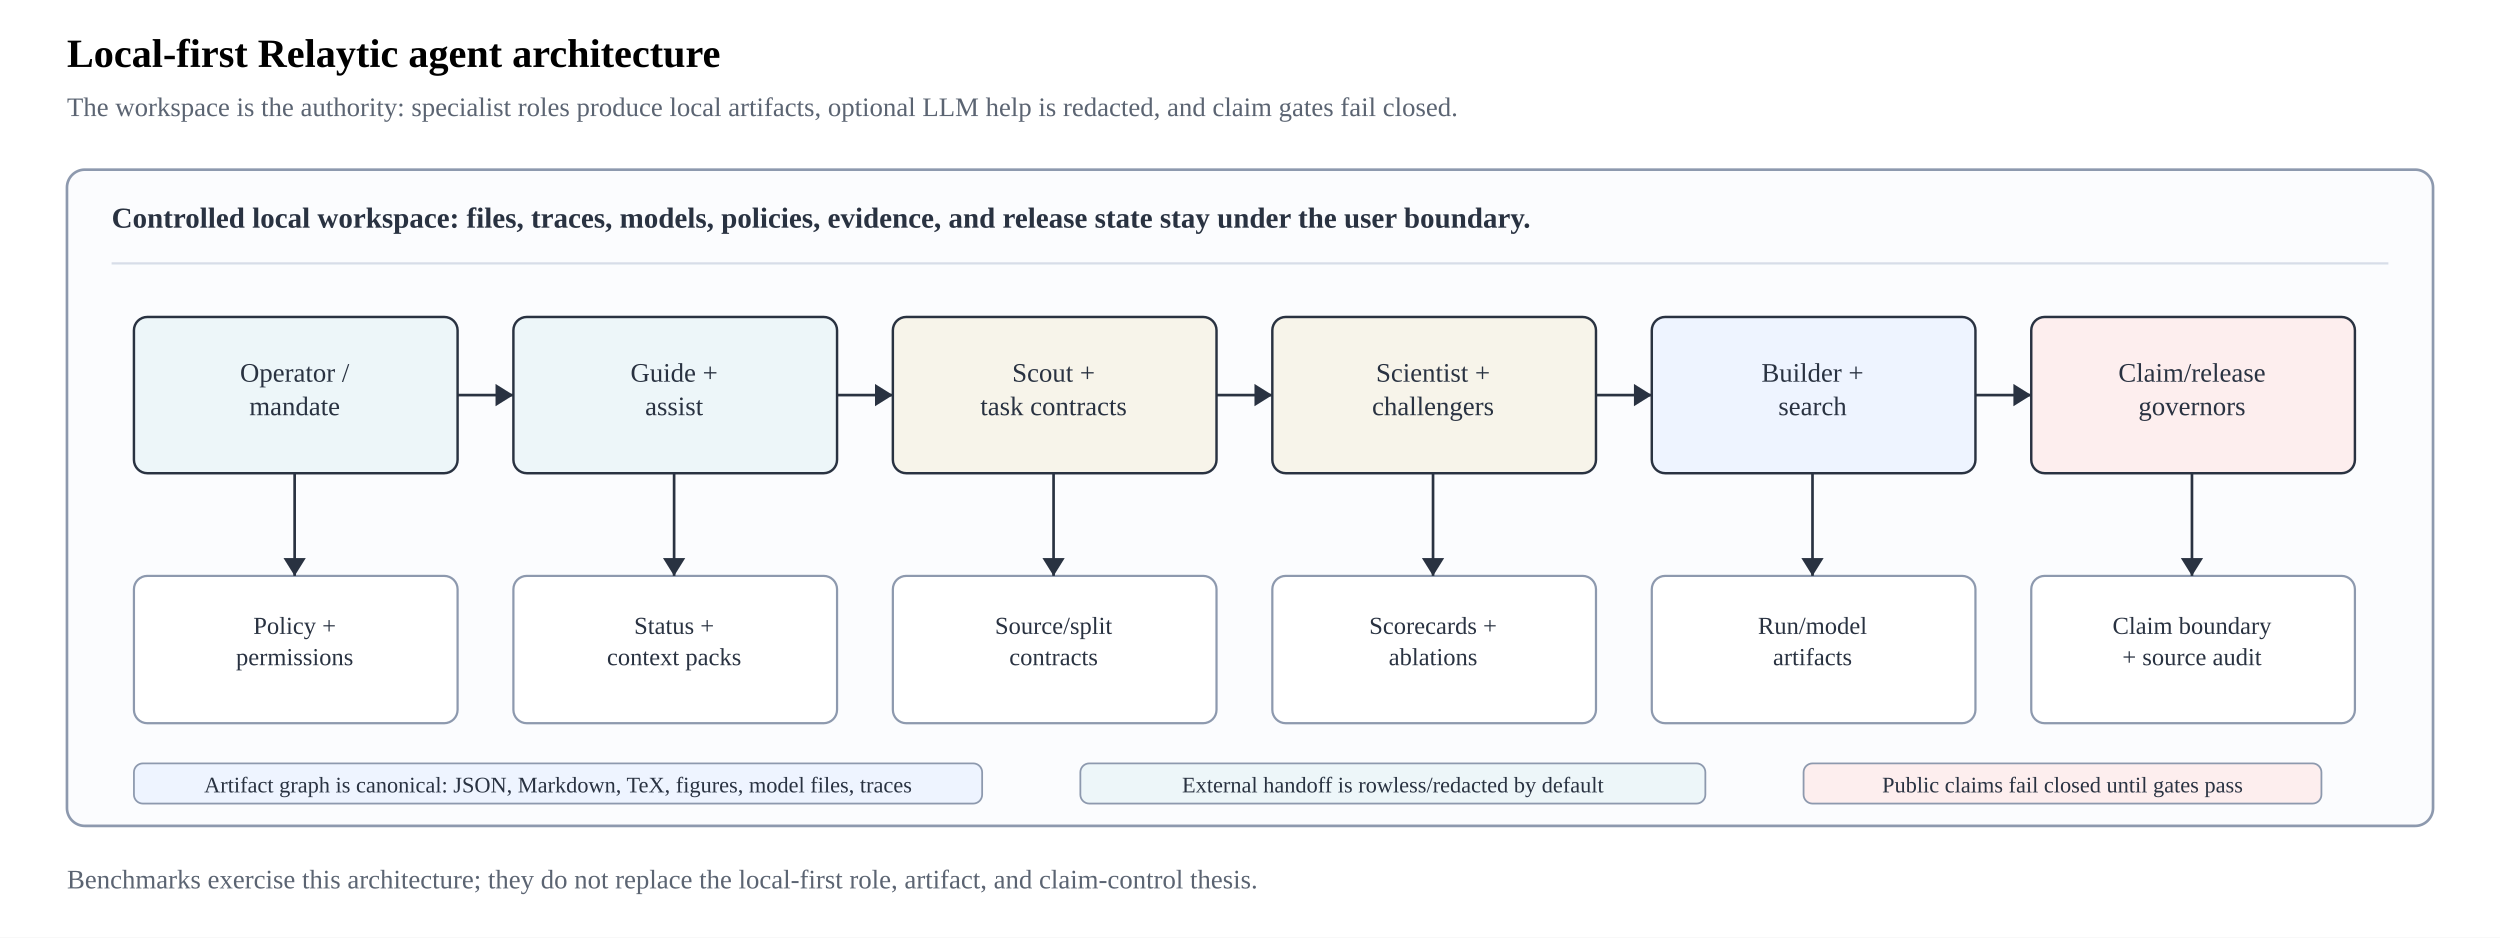
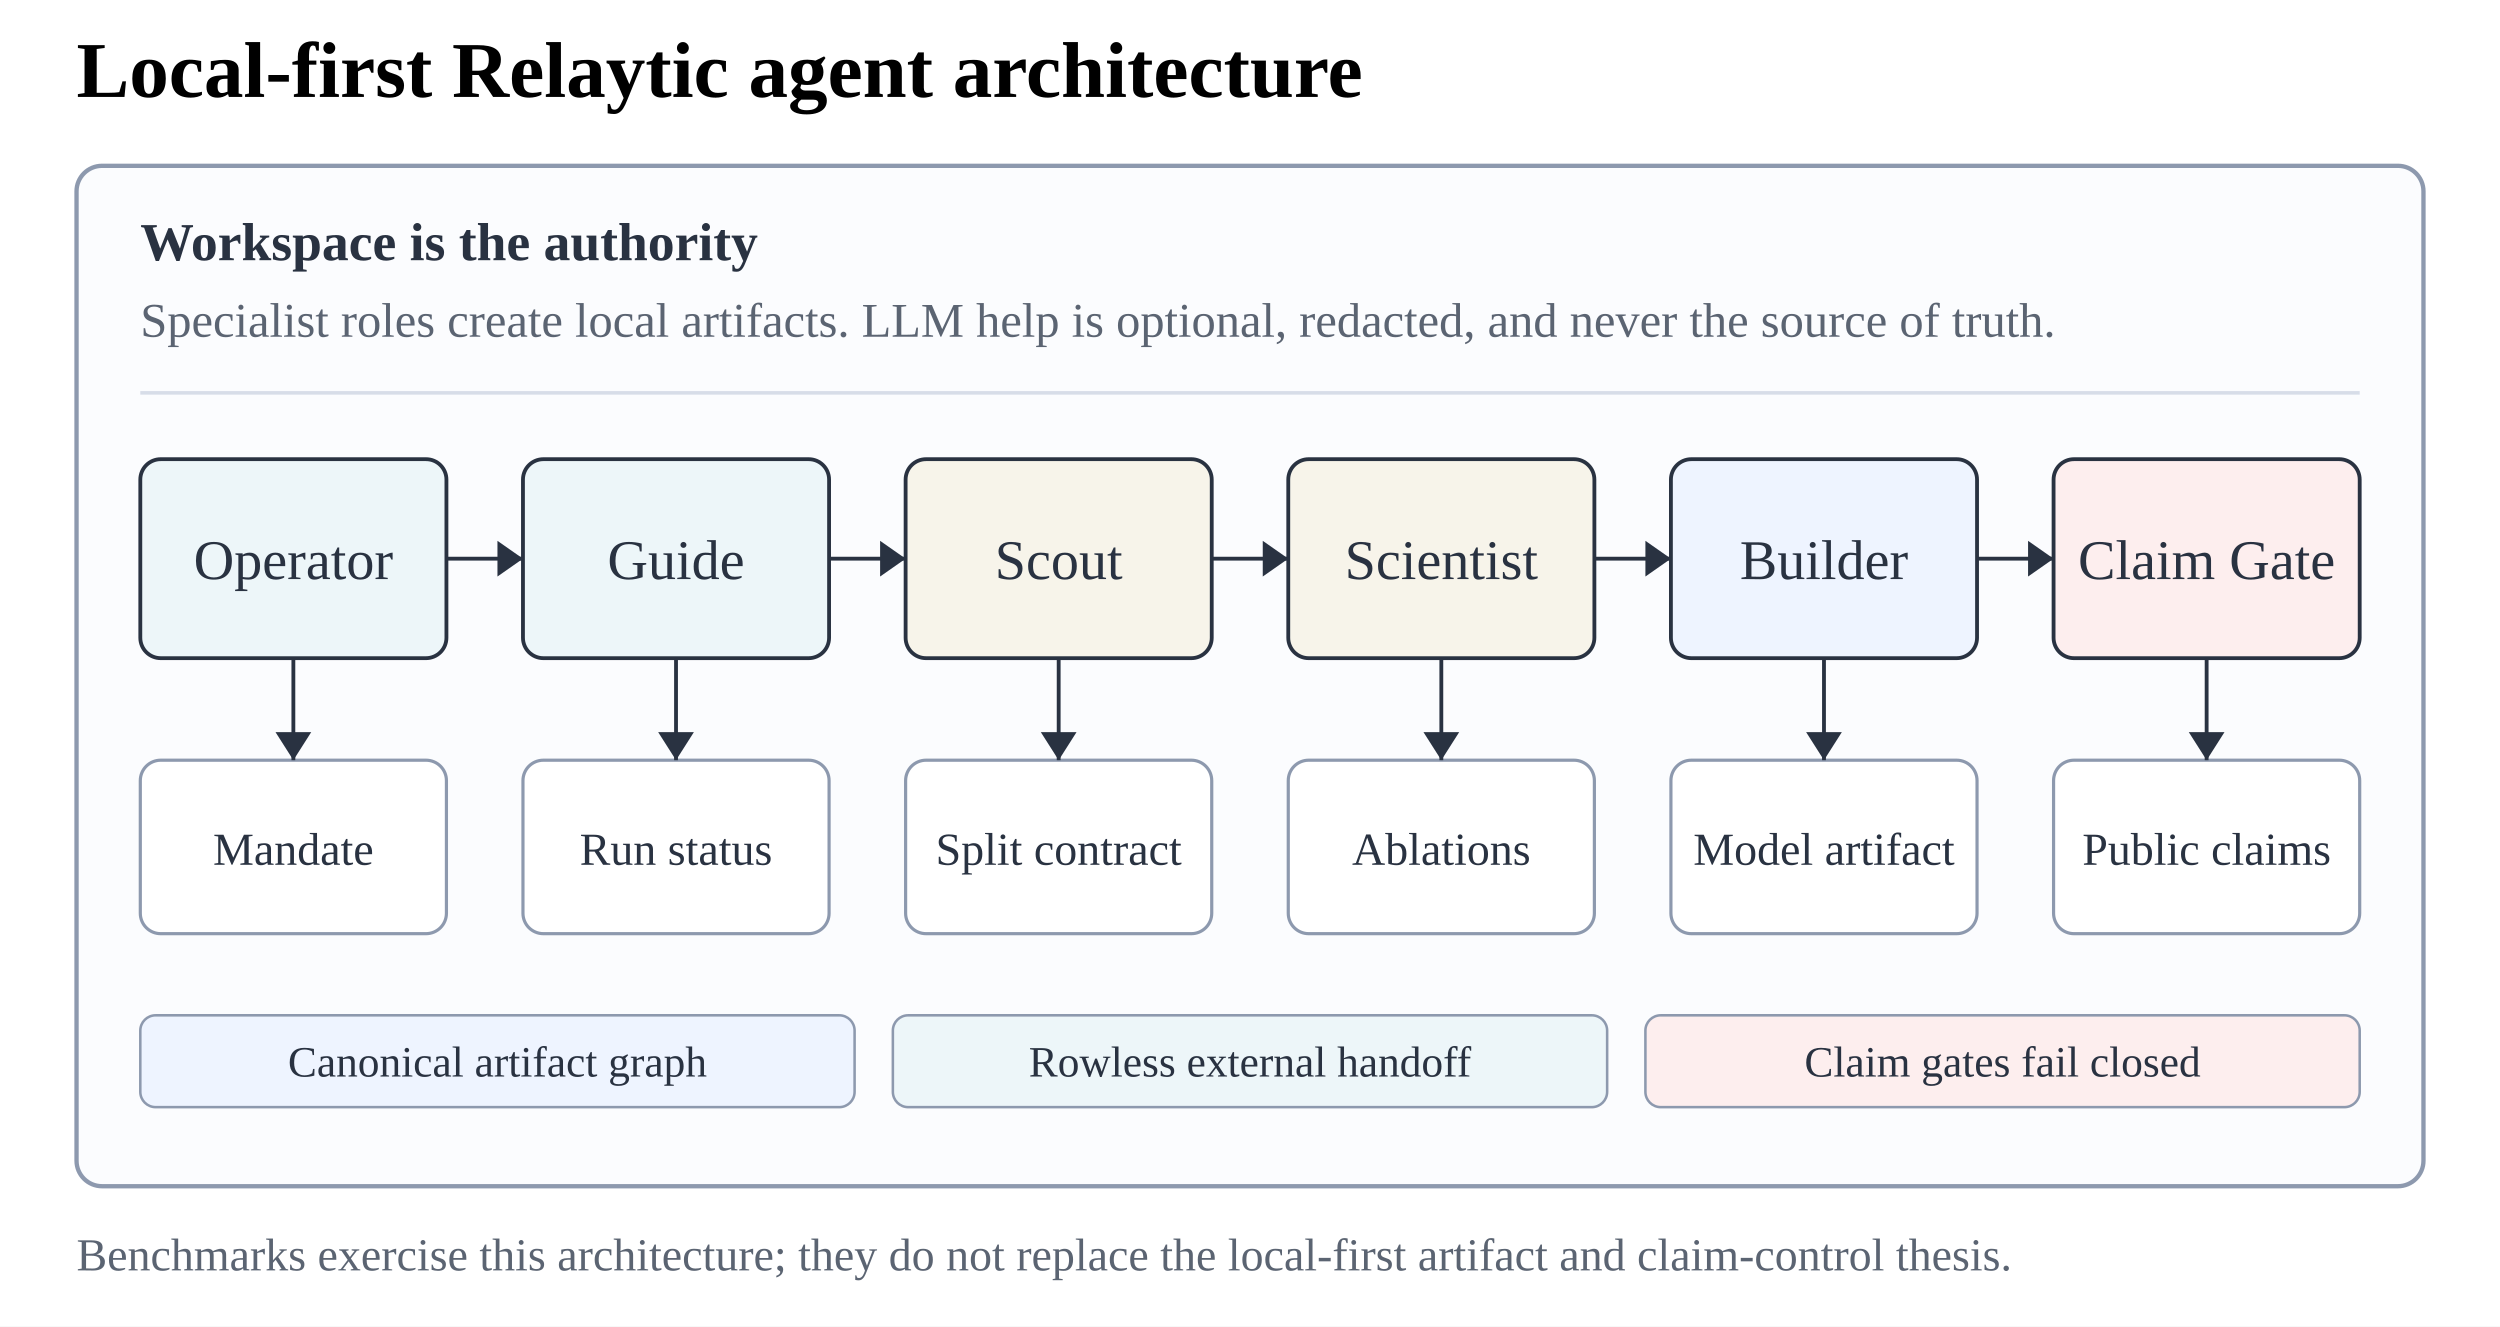
- <svg xmlns="http://www.w3.org/2000/svg" width="1120" height="420" viewBox="0 0 1120 420" role="img">
+ <svg xmlns="http://www.w3.org/2000/svg" width="980" height="520" viewBox="0 0 980 520" role="img">
  <rect width="100%" height="100%" fill="#ffffff" />
-   <text x="30" y="30" font-size="18" font-weight="700">Local-first Relaytic agent architecture</text>
-   <text x="30" y="52" font-size="12" fill="#5b6472">The workspace is the authority: specialist roles produce local artifacts, optional LLM help is redacted, and claim gates fail closed.</text>
-   <rect x="30" y="76" width="1060" height="294" rx="8" fill="#fbfcfe" stroke="#8d99ae" stroke-width="1.2" />
-   <text x="50" y="102" font-size="13" font-weight="700" fill="#293241">Controlled local workspace: files, traces, models, policies, evidence, and release state stay under the user boundary.</text>
-   <line x1="50" y1="118" x2="1070" y2="118" stroke="#d7dde8" stroke-width="1" />
-   <rect x="60" y="142" width="145" height="70" rx="6" fill="#edf6f9" stroke="#293241" stroke-width="1.1" />
-   <text x="132.0" y="171.0" text-anchor="middle" font-size="12" fill="#293241">Operator /</text>
-   <text x="132.0" y="186.0" text-anchor="middle" font-size="12" fill="#293241">mandate</text>
-   <rect x="230" y="142" width="145" height="70" rx="6" fill="#edf6f9" stroke="#293241" stroke-width="1.1" />
-   <text x="302.0" y="171.0" text-anchor="middle" font-size="12" fill="#293241">Guide +</text>
-   <text x="302.0" y="186.0" text-anchor="middle" font-size="12" fill="#293241">assist</text>
-   <rect x="400" y="142" width="145" height="70" rx="6" fill="#f7f4ea" stroke="#293241" stroke-width="1.1" />
-   <text x="472.0" y="171.0" text-anchor="middle" font-size="12" fill="#293241">Scout +</text>
-   <text x="472.0" y="186.0" text-anchor="middle" font-size="12" fill="#293241">task contracts</text>
-   <rect x="570" y="142" width="145" height="70" rx="6" fill="#f7f4ea" stroke="#293241" stroke-width="1.1" />
-   <text x="642.0" y="171.0" text-anchor="middle" font-size="12" fill="#293241">Scientist +</text>
-   <text x="642.0" y="186.0" text-anchor="middle" font-size="12" fill="#293241">challengers</text>
-   <rect x="740" y="142" width="145" height="70" rx="6" fill="#eef4ff" stroke="#293241" stroke-width="1.1" />
-   <text x="812.0" y="171.0" text-anchor="middle" font-size="12" fill="#293241">Builder +</text>
-   <text x="812.0" y="186.0" text-anchor="middle" font-size="12" fill="#293241">search</text>
-   <rect x="910" y="142" width="145" height="70" rx="6" fill="#fdeeee" stroke="#293241" stroke-width="1.1" />
-   <text x="982.0" y="171.0" text-anchor="middle" font-size="12" fill="#293241">Claim/release</text>
-   <text x="982.0" y="186.0" text-anchor="middle" font-size="12" fill="#293241">governors</text>
-   <rect x="60" y="258" width="145" height="66" rx="6" fill="#ffffff" stroke="#8d99ae" stroke-width="1.0" />
-   <text x="132.0" y="284.0" text-anchor="middle" font-size="11" fill="#293241">Policy +</text>
-   <text x="132.0" y="298.0" text-anchor="middle" font-size="11" fill="#293241">permissions</text>
-   <rect x="230" y="258" width="145" height="66" rx="6" fill="#ffffff" stroke="#8d99ae" stroke-width="1.0" />
-   <text x="302.0" y="284.0" text-anchor="middle" font-size="11" fill="#293241">Status +</text>
-   <text x="302.0" y="298.0" text-anchor="middle" font-size="11" fill="#293241">context packs</text>
-   <rect x="400" y="258" width="145" height="66" rx="6" fill="#ffffff" stroke="#8d99ae" stroke-width="1.0" />
-   <text x="472.0" y="284.0" text-anchor="middle" font-size="11" fill="#293241">Source/split</text>
-   <text x="472.0" y="298.0" text-anchor="middle" font-size="11" fill="#293241">contracts</text>
-   <rect x="570" y="258" width="145" height="66" rx="6" fill="#ffffff" stroke="#8d99ae" stroke-width="1.0" />
-   <text x="642.0" y="284.0" text-anchor="middle" font-size="11" fill="#293241">Scorecards +</text>
-   <text x="642.0" y="298.0" text-anchor="middle" font-size="11" fill="#293241">ablations</text>
-   <rect x="740" y="258" width="145" height="66" rx="6" fill="#ffffff" stroke="#8d99ae" stroke-width="1.0" />
-   <text x="812.0" y="284.0" text-anchor="middle" font-size="11" fill="#293241">Run/model</text>
-   <text x="812.0" y="298.0" text-anchor="middle" font-size="11" fill="#293241">artifacts</text>
-   <rect x="910" y="258" width="145" height="66" rx="6" fill="#ffffff" stroke="#8d99ae" stroke-width="1.0" />
-   <text x="982.0" y="284.0" text-anchor="middle" font-size="11" fill="#293241">Claim boundary</text>
-   <text x="982.0" y="298.0" text-anchor="middle" font-size="11" fill="#293241">+ source audit</text>
-   <line x1="132" y1="212" x2="132" y2="258" stroke="#293241" stroke-width="1.2" />
-   <polygon points="132,258 127,250 137,250" fill="#293241" />
-   <line x1="302" y1="212" x2="302" y2="258" stroke="#293241" stroke-width="1.2" />
-   <polygon points="302,258 297,250 307,250" fill="#293241" />
-   <line x1="472" y1="212" x2="472" y2="258" stroke="#293241" stroke-width="1.2" />
-   <polygon points="472,258 467,250 477,250" fill="#293241" />
-   <line x1="642" y1="212" x2="642" y2="258" stroke="#293241" stroke-width="1.2" />
-   <polygon points="642,258 637,250 647,250" fill="#293241" />
-   <line x1="812" y1="212" x2="812" y2="258" stroke="#293241" stroke-width="1.2" />
-   <polygon points="812,258 807,250 817,250" fill="#293241" />
-   <line x1="982" y1="212" x2="982" y2="258" stroke="#293241" stroke-width="1.2" />
-   <polygon points="982,258 977,250 987,250" fill="#293241" />
-   <line x1="205" y1="177" x2="230" y2="177" stroke="#293241" stroke-width="1.2" />
-   <polygon points="230,177 222,172 222,182" fill="#293241" />
-   <line x1="375" y1="177" x2="400" y2="177" stroke="#293241" stroke-width="1.2" />
-   <polygon points="400,177 392,172 392,182" fill="#293241" />
-   <line x1="545" y1="177" x2="570" y2="177" stroke="#293241" stroke-width="1.2" />
-   <polygon points="570,177 562,172 562,182" fill="#293241" />
-   <line x1="715" y1="177" x2="740" y2="177" stroke="#293241" stroke-width="1.2" />
-   <polygon points="740,177 732,172 732,182" fill="#293241" />
-   <line x1="885" y1="177" x2="910" y2="177" stroke="#293241" stroke-width="1.2" />
-   <polygon points="910,177 902,172 902,182" fill="#293241" />
-   <rect x="60" y="342" width="380" height="18" rx="4" fill="#eef4ff" stroke="#8d99ae" stroke-width="0.8" />
-   <text x="250" y="355" text-anchor="middle" font-size="10" fill="#293241">Artifact graph is canonical: JSON, Markdown, TeX, figures, model files, traces</text>
-   <rect x="484" y="342" width="280" height="18" rx="4" fill="#edf6f9" stroke="#8d99ae" stroke-width="0.8" />
-   <text x="624" y="355" text-anchor="middle" font-size="10" fill="#293241">External handoff is rowless/redacted by default</text>
-   <rect x="808" y="342" width="232" height="18" rx="4" fill="#fdeeee" stroke="#8d99ae" stroke-width="0.8" />
-   <text x="924" y="355" text-anchor="middle" font-size="10" fill="#293241">Public claims fail closed until gates pass</text>
-   <text x="30" y="398" font-size="12" fill="#5b6472">Benchmarks exercise this architecture; they do not replace the local-first role, artifact, and claim-control thesis.</text>
+   <text x="30" y="38" font-size="31" font-weight="700">Local-first Relaytic agent architecture</text>
+   <rect x="30" y="65" width="920" height="400" rx="10" fill="#fbfcfe" stroke="#8d99ae" stroke-width="1.7" />
+   <text x="55" y="102" font-size="21" font-weight="700" fill="#293241">Workspace is the authority</text>
+   <text x="55" y="132" font-size="19" fill="#5b6472">Specialist roles create local artifacts. LLM help is optional, redacted, and never the source of truth.</text>
+   <line x1="55" y1="154" x2="925" y2="154" stroke="#d7dde8" stroke-width="1.4" />
+   <rect x="55" y="180" width="120" height="78" rx="8" fill="#edf6f9" stroke="#293241" stroke-width="1.5" />
+   <text x="115.0" y="227.0" text-anchor="middle" font-size="22" fill="#293241">Operator</text>
+   <rect x="205" y="180" width="120" height="78" rx="8" fill="#edf6f9" stroke="#293241" stroke-width="1.5" />
+   <text x="265.0" y="227.0" text-anchor="middle" font-size="22" fill="#293241">Guide</text>
+   <rect x="355" y="180" width="120" height="78" rx="8" fill="#f7f4ea" stroke="#293241" stroke-width="1.5" />
+   <text x="415.0" y="227.0" text-anchor="middle" font-size="22" fill="#293241">Scout</text>
+   <rect x="505" y="180" width="120" height="78" rx="8" fill="#f7f4ea" stroke="#293241" stroke-width="1.5" />
+   <text x="565.0" y="227.0" text-anchor="middle" font-size="22" fill="#293241">Scientist</text>
+   <rect x="655" y="180" width="120" height="78" rx="8" fill="#eef4ff" stroke="#293241" stroke-width="1.5" />
+   <text x="715.0" y="227.0" text-anchor="middle" font-size="22" fill="#293241">Builder</text>
+   <rect x="805" y="180" width="120" height="78" rx="8" fill="#fdeeee" stroke="#293241" stroke-width="1.5" />
+   <text x="865.0" y="227.0" text-anchor="middle" font-size="22" fill="#293241">Claim Gate</text>
+   <rect x="55" y="298" width="120" height="68" rx="8" fill="#ffffff" stroke="#8d99ae" stroke-width="1.25" />
+   <text x="115.0" y="339.0" text-anchor="middle" font-size="18" fill="#293241">Mandate</text>
+   <rect x="205" y="298" width="120" height="68" rx="8" fill="#ffffff" stroke="#8d99ae" stroke-width="1.25" />
+   <text x="265.0" y="339.0" text-anchor="middle" font-size="18" fill="#293241">Run status</text>
+   <rect x="355" y="298" width="120" height="68" rx="8" fill="#ffffff" stroke="#8d99ae" stroke-width="1.25" />
+   <text x="415.0" y="339.0" text-anchor="middle" font-size="18" fill="#293241">Split contract</text>
+   <rect x="505" y="298" width="120" height="68" rx="8" fill="#ffffff" stroke="#8d99ae" stroke-width="1.25" />
+   <text x="565.0" y="339.0" text-anchor="middle" font-size="18" fill="#293241">Ablations</text>
+   <rect x="655" y="298" width="120" height="68" rx="8" fill="#ffffff" stroke="#8d99ae" stroke-width="1.25" />
+   <text x="715.0" y="339.0" text-anchor="middle" font-size="18" fill="#293241">Model artifact</text>
+   <rect x="805" y="298" width="120" height="68" rx="8" fill="#ffffff" stroke="#8d99ae" stroke-width="1.25" />
+   <text x="865.0" y="339.0" text-anchor="middle" font-size="18" fill="#293241">Public claims</text>
+   <line x1="115" y1="258" x2="115" y2="298" stroke="#293241" stroke-width="1.5" />
+   <polygon points="115,298 108,287 122,287" fill="#293241" />
+   <line x1="265" y1="258" x2="265" y2="298" stroke="#293241" stroke-width="1.5" />
+   <polygon points="265,298 258,287 272,287" fill="#293241" />
+   <line x1="415" y1="258" x2="415" y2="298" stroke="#293241" stroke-width="1.5" />
+   <polygon points="415,298 408,287 422,287" fill="#293241" />
+   <line x1="565" y1="258" x2="565" y2="298" stroke="#293241" stroke-width="1.5" />
+   <polygon points="565,298 558,287 572,287" fill="#293241" />
+   <line x1="715" y1="258" x2="715" y2="298" stroke="#293241" stroke-width="1.5" />
+   <polygon points="715,298 708,287 722,287" fill="#293241" />
+   <line x1="865" y1="258" x2="865" y2="298" stroke="#293241" stroke-width="1.5" />
+   <polygon points="865,298 858,287 872,287" fill="#293241" />
+   <line x1="175" y1="219" x2="205" y2="219" stroke="#293241" stroke-width="1.5" />
+   <polygon points="205,219 195,212 195,226" fill="#293241" />
+   <line x1="325" y1="219" x2="355" y2="219" stroke="#293241" stroke-width="1.5" />
+   <polygon points="355,219 345,212 345,226" fill="#293241" />
+   <line x1="475" y1="219" x2="505" y2="219" stroke="#293241" stroke-width="1.5" />
+   <polygon points="505,219 495,212 495,226" fill="#293241" />
+   <line x1="625" y1="219" x2="655" y2="219" stroke="#293241" stroke-width="1.5" />
+   <polygon points="655,219 645,212 645,226" fill="#293241" />
+   <line x1="775" y1="219" x2="805" y2="219" stroke="#293241" stroke-width="1.5" />
+   <polygon points="805,219 795,212 795,226" fill="#293241" />
+   <rect x="55" y="398" width="280" height="36" rx="6" fill="#eef4ff" stroke="#8d99ae" stroke-width="1.0" />
+   <text x="195" y="422" text-anchor="middle" font-size="17" fill="#293241">Canonical artifact graph</text>
+   <rect x="350" y="398" width="280" height="36" rx="6" fill="#edf6f9" stroke="#8d99ae" stroke-width="1.0" />
+   <text x="490" y="422" text-anchor="middle" font-size="17" fill="#293241">Rowless external handoff</text>
+   <rect x="645" y="398" width="280" height="36" rx="6" fill="#fdeeee" stroke="#8d99ae" stroke-width="1.0" />
+   <text x="785" y="422" text-anchor="middle" font-size="17" fill="#293241">Claim gates fail closed</text>
+   <text x="30" y="498" font-size="18" fill="#5b6472">Benchmarks exercise this architecture; they do not replace the local-first artifact and claim-control thesis.</text>
</svg>
